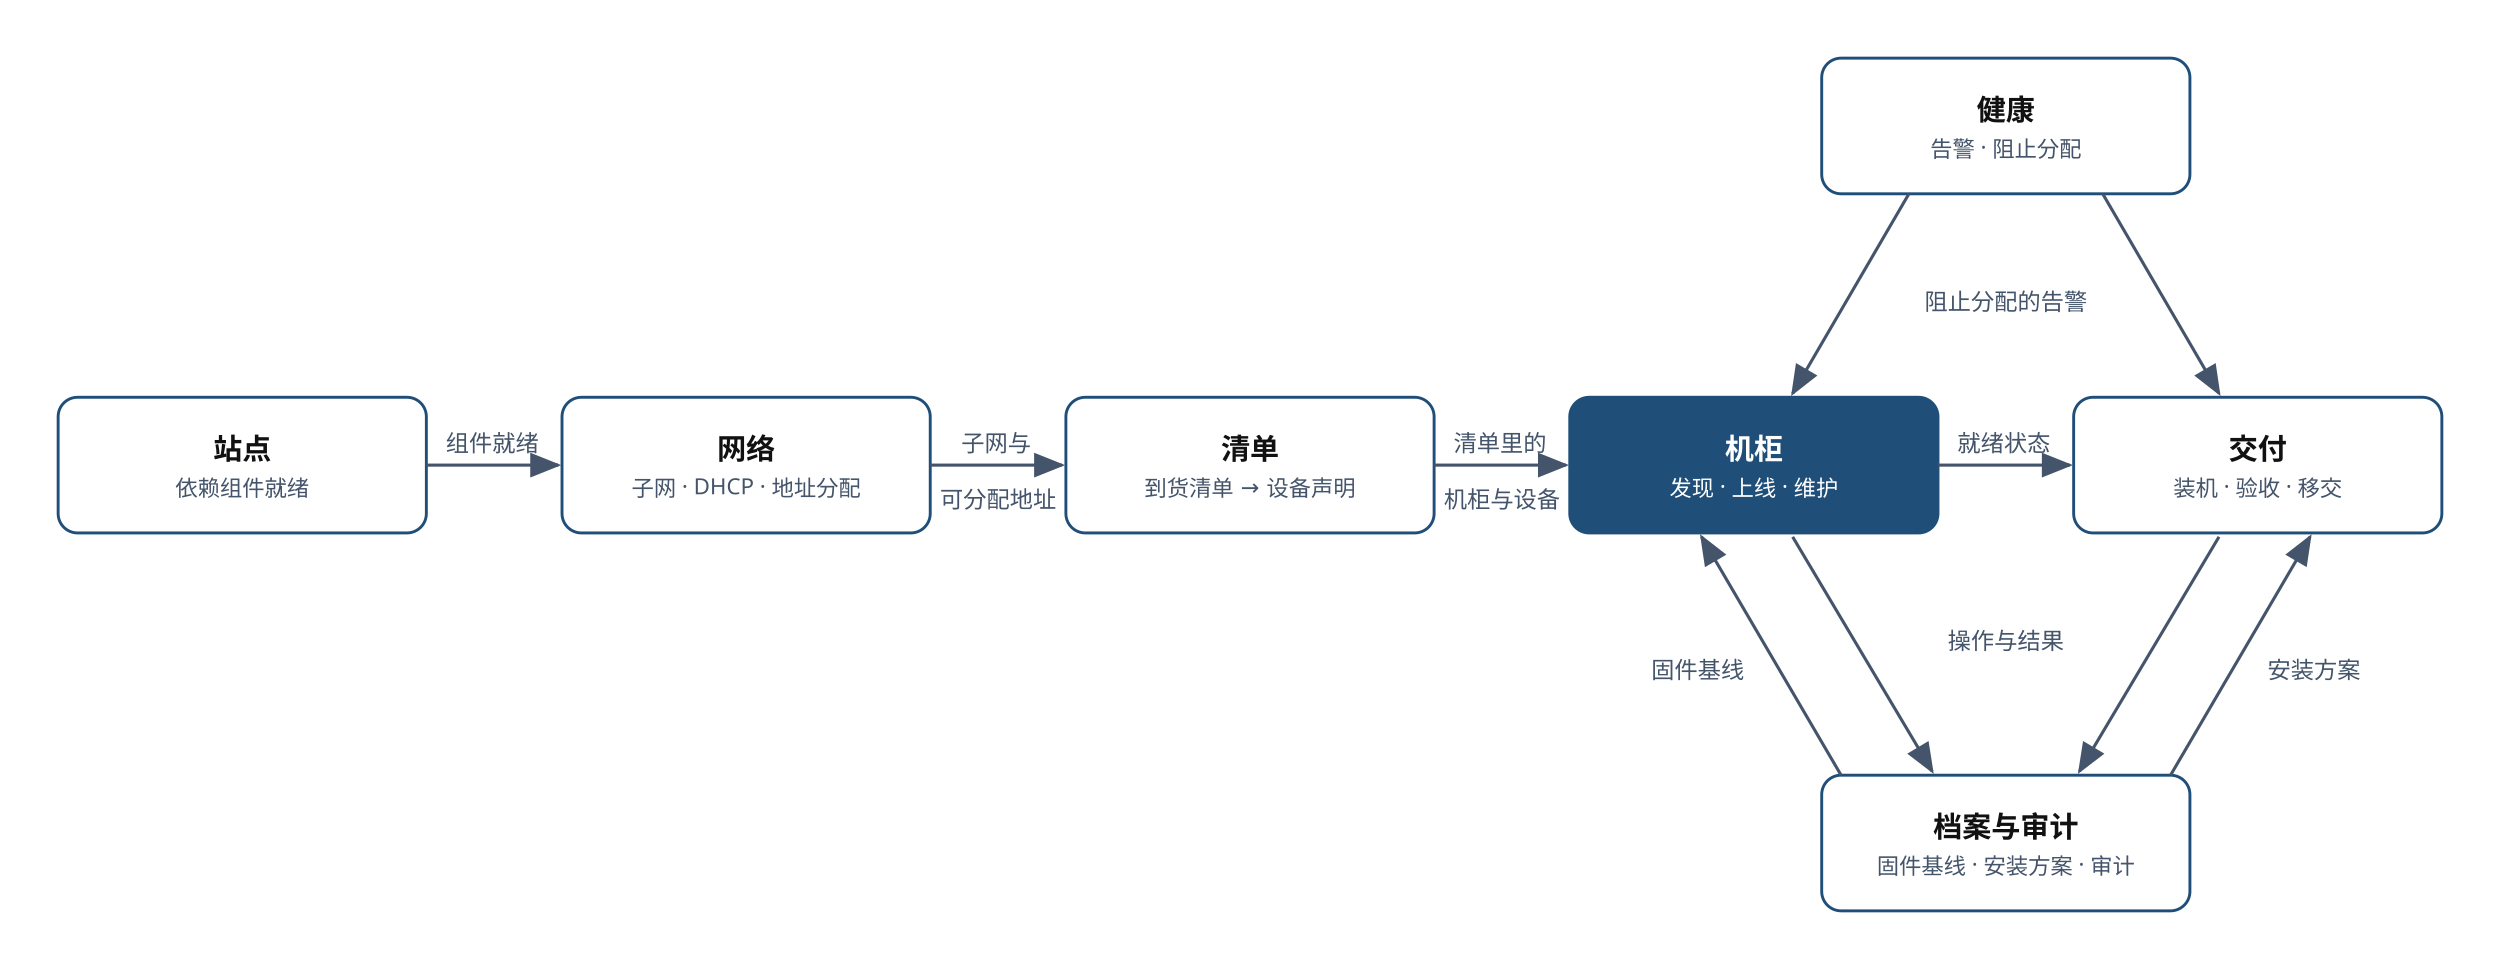
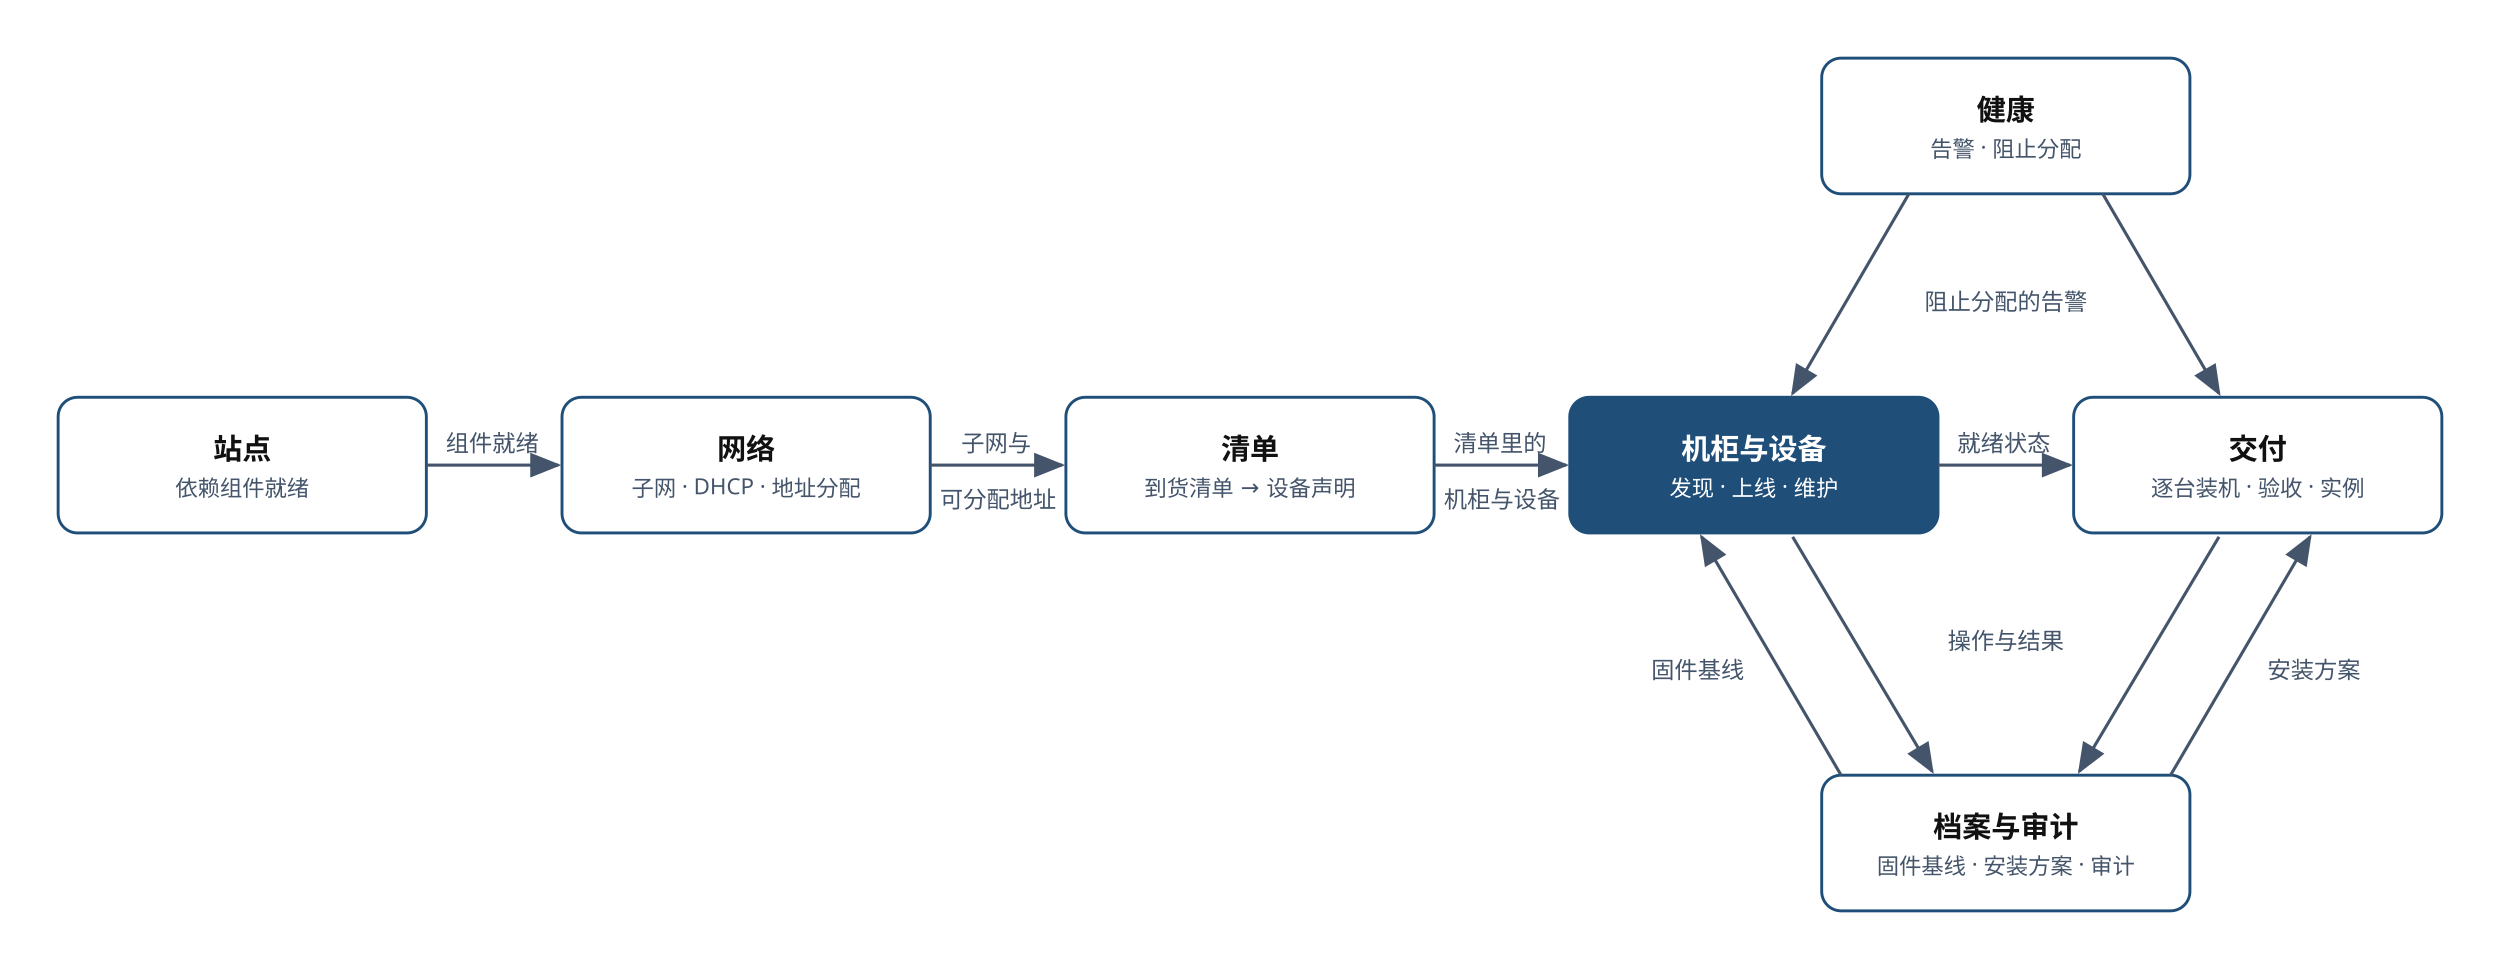
<svg xmlns="http://www.w3.org/2000/svg" width="1290" height="500" viewBox="0 0 1290 500" font-family="PingFang SC, Heiti SC, sans-serif">
  <defs>
    <marker id="ae" markerWidth="10" markerHeight="8" refX="9" refY="4" orient="auto">
      <path d="M0,0 L10,4 L0,8 z" fill="#44546A" />
    </marker>
  </defs>
  <rect width="1290" height="500" fill="white" />
  <rect x="940" y="30" width="190" height="70" rx="10" fill="#FFFFFF" stroke="#1F4E79" stroke-width="1.5" />
  <text x="1035.0" y="62.0" text-anchor="middle" font-size="15" font-weight="600" fill="#111111">健康</text>
  <text x="1035.0" y="81.0" text-anchor="middle" font-size="11.5" fill="#44546A">告警 · 阻止分配</text>
  <rect x="30" y="205" width="190" height="70" rx="10" fill="#FFFFFF" stroke="#1F4E79" stroke-width="1.5" />
  <text x="125.0" y="237.0" text-anchor="middle" font-size="15" font-weight="600" fill="#111111">站点</text>
  <text x="125.0" y="256.0" text-anchor="middle" font-size="11.5" fill="#44546A">依赖组件就绪</text>
  <rect x="290" y="205" width="190" height="70" rx="10" fill="#FFFFFF" stroke="#1F4E79" stroke-width="1.5" />
  <text x="385.0" y="237.0" text-anchor="middle" font-size="15" font-weight="600" fill="#111111">网络</text>
  <text x="385.0" y="256.0" text-anchor="middle" font-size="11.5" fill="#44546A">子网 · DHCP · 地址分配</text>
  <rect x="550" y="205" width="190" height="70" rx="10" fill="#FFFFFF" stroke="#1F4E79" stroke-width="1.5" />
  <text x="645.0" y="237.0" text-anchor="middle" font-size="15" font-weight="600" fill="#111111">清单</text>
  <text x="645.0" y="256.0" text-anchor="middle" font-size="11.5" fill="#44546A">到货清单 → 设备声明</text>
  <rect x="810" y="205" width="190" height="70" rx="10" fill="#1F4E79" stroke="#1F4E79" stroke-width="1.5" />
-   <text x="905.0" y="237.0" text-anchor="middle" font-size="15" font-weight="600" fill="#FFFFFF">机柜</text>
+   <text x="905.0" y="237.0" text-anchor="middle" font-size="15" font-weight="600" fill="#FFFFFF">机柜与设备</text>
  <text x="905.0" y="256.0" text-anchor="middle" font-size="11.5" fill="#FFFFFF">发现 · 上线 · 维护</text>
  <rect x="1070" y="205" width="190" height="70" rx="10" fill="#FFFFFF" stroke="#1F4E79" stroke-width="1.5" />
  <text x="1165.0" y="237.0" text-anchor="middle" font-size="15" font-weight="600" fill="#111111">交付</text>
-   <text x="1165.0" y="256.0" text-anchor="middle" font-size="11.5" fill="#44546A">装机 · 验收 · 移交</text>
+   <text x="1165.0" y="256.0" text-anchor="middle" font-size="11.5" fill="#44546A">逐台装机 · 验收 · 实例</text>
  <rect x="940" y="400" width="190" height="70" rx="10" fill="#FFFFFF" stroke="#1F4E79" stroke-width="1.5" />
  <text x="1035.0" y="432.0" text-anchor="middle" font-size="15" font-weight="600" fill="#111111">档案与审计</text>
  <text x="1035.0" y="451.0" text-anchor="middle" font-size="11.5" fill="#44546A">固件基线 · 安装方案 · 审计</text>
  <line x1="220" y1="240" x2="288" y2="240" stroke="#44546A" stroke-width="1.6" marker-end="url(#ae)" />
  <text x="254.0" y="233.0" font-size="12" fill="#44546A" text-anchor="middle">组件就绪</text>
  <line x1="480" y1="240" x2="548" y2="240" stroke="#44546A" stroke-width="1.6" marker-end="url(#ae)" />
  <text x="514.0" y="233.0" font-size="12" fill="#44546A" text-anchor="middle">子网与</text>
  <text x="515" y="262" font-size="12" fill="#44546A" text-anchor="middle">可分配地址</text>
  <line x1="740" y1="240" x2="808" y2="240" stroke="#44546A" stroke-width="1.6" marker-end="url(#ae)" />
  <text x="774.0" y="233.0" font-size="12" fill="#44546A" text-anchor="middle">清单里的</text>
  <text x="775" y="262" font-size="12" fill="#44546A" text-anchor="middle">机柜与设备</text>
  <line x1="1000" y1="240" x2="1068" y2="240" stroke="#44546A" stroke-width="1.6" marker-end="url(#ae)" />
  <text x="1034.0" y="233.0" font-size="12" fill="#44546A" text-anchor="middle">就绪状态</text>
  <line x1="985" y1="100" x2="925" y2="203" stroke="#44546A" stroke-width="1.6" marker-end="url(#ae)" />
  <line x1="1085" y1="100" x2="1145" y2="203" stroke="#44546A" stroke-width="1.6" marker-end="url(#ae)" />
  <text x="1035" y="160" font-size="12" fill="#44546A" text-anchor="middle">阻止分配的告警</text>
  <line x1="950" y1="400" x2="878" y2="277" stroke="#44546A" stroke-width="1.6" marker-end="url(#ae)" />
  <text x="900" y="350" font-size="12" fill="#44546A" text-anchor="end">固件基线</text>
  <line x1="925" y1="277" x2="997" y2="398" stroke="#44546A" stroke-width="1.6" marker-end="url(#ae)" />
  <line x1="1120" y1="400" x2="1192" y2="277" stroke="#44546A" stroke-width="1.6" marker-end="url(#ae)" />
  <text x="1170" y="350" font-size="12" fill="#44546A" text-anchor="start">安装方案</text>
  <line x1="1145" y1="277" x2="1073" y2="398" stroke="#44546A" stroke-width="1.6" marker-end="url(#ae)" />
  <text x="1035" y="335" font-size="12" fill="#44546A" text-anchor="middle">操作与结果</text>
</svg>
